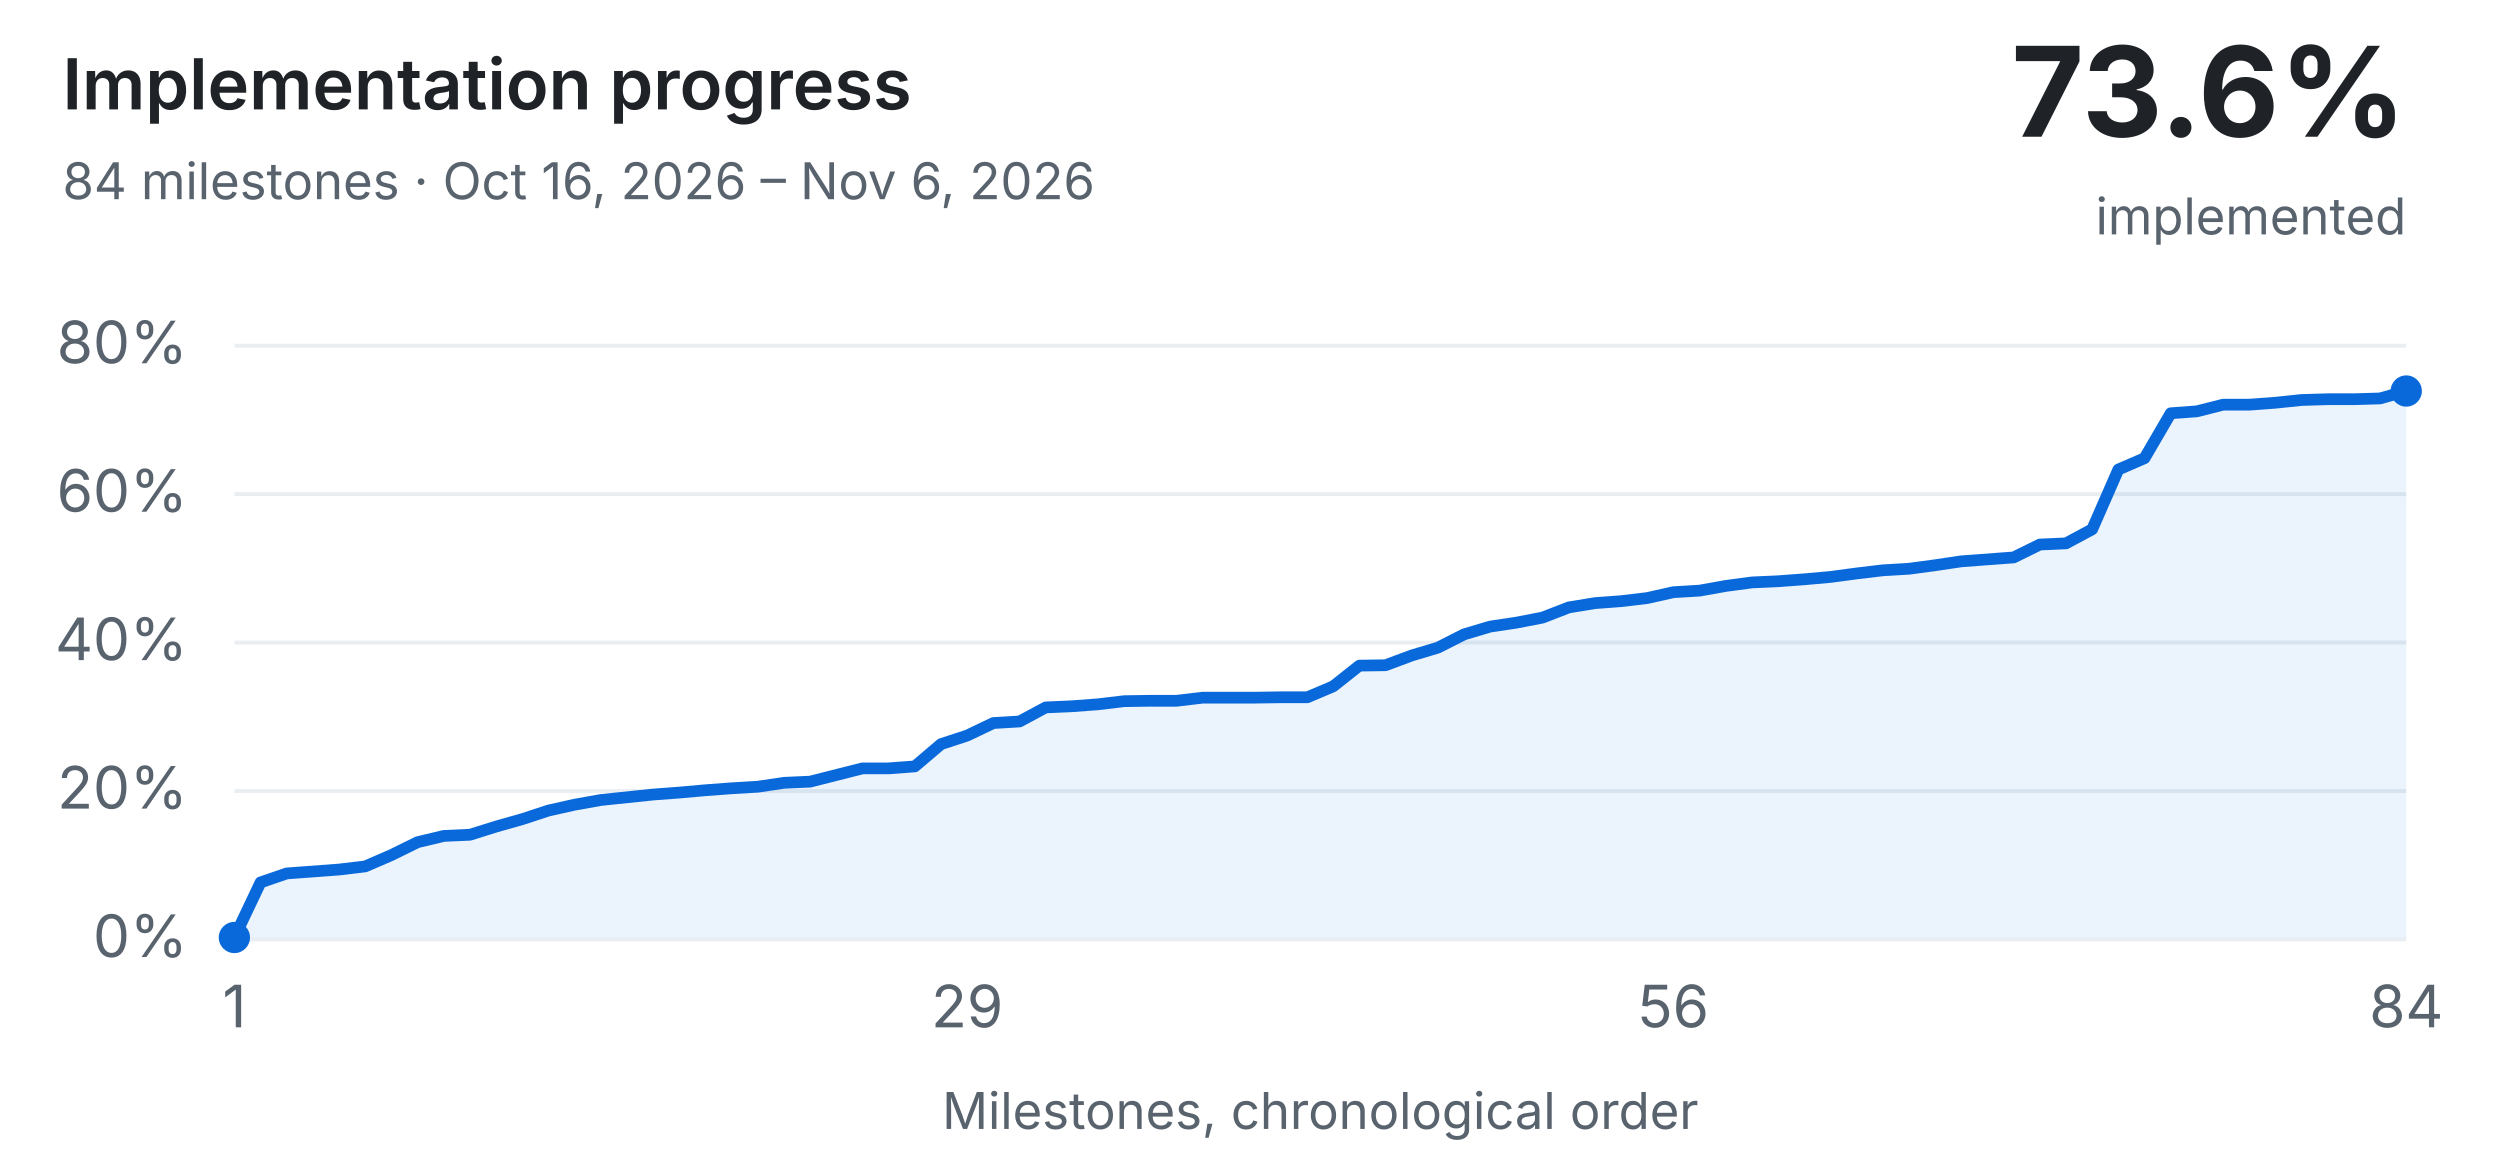
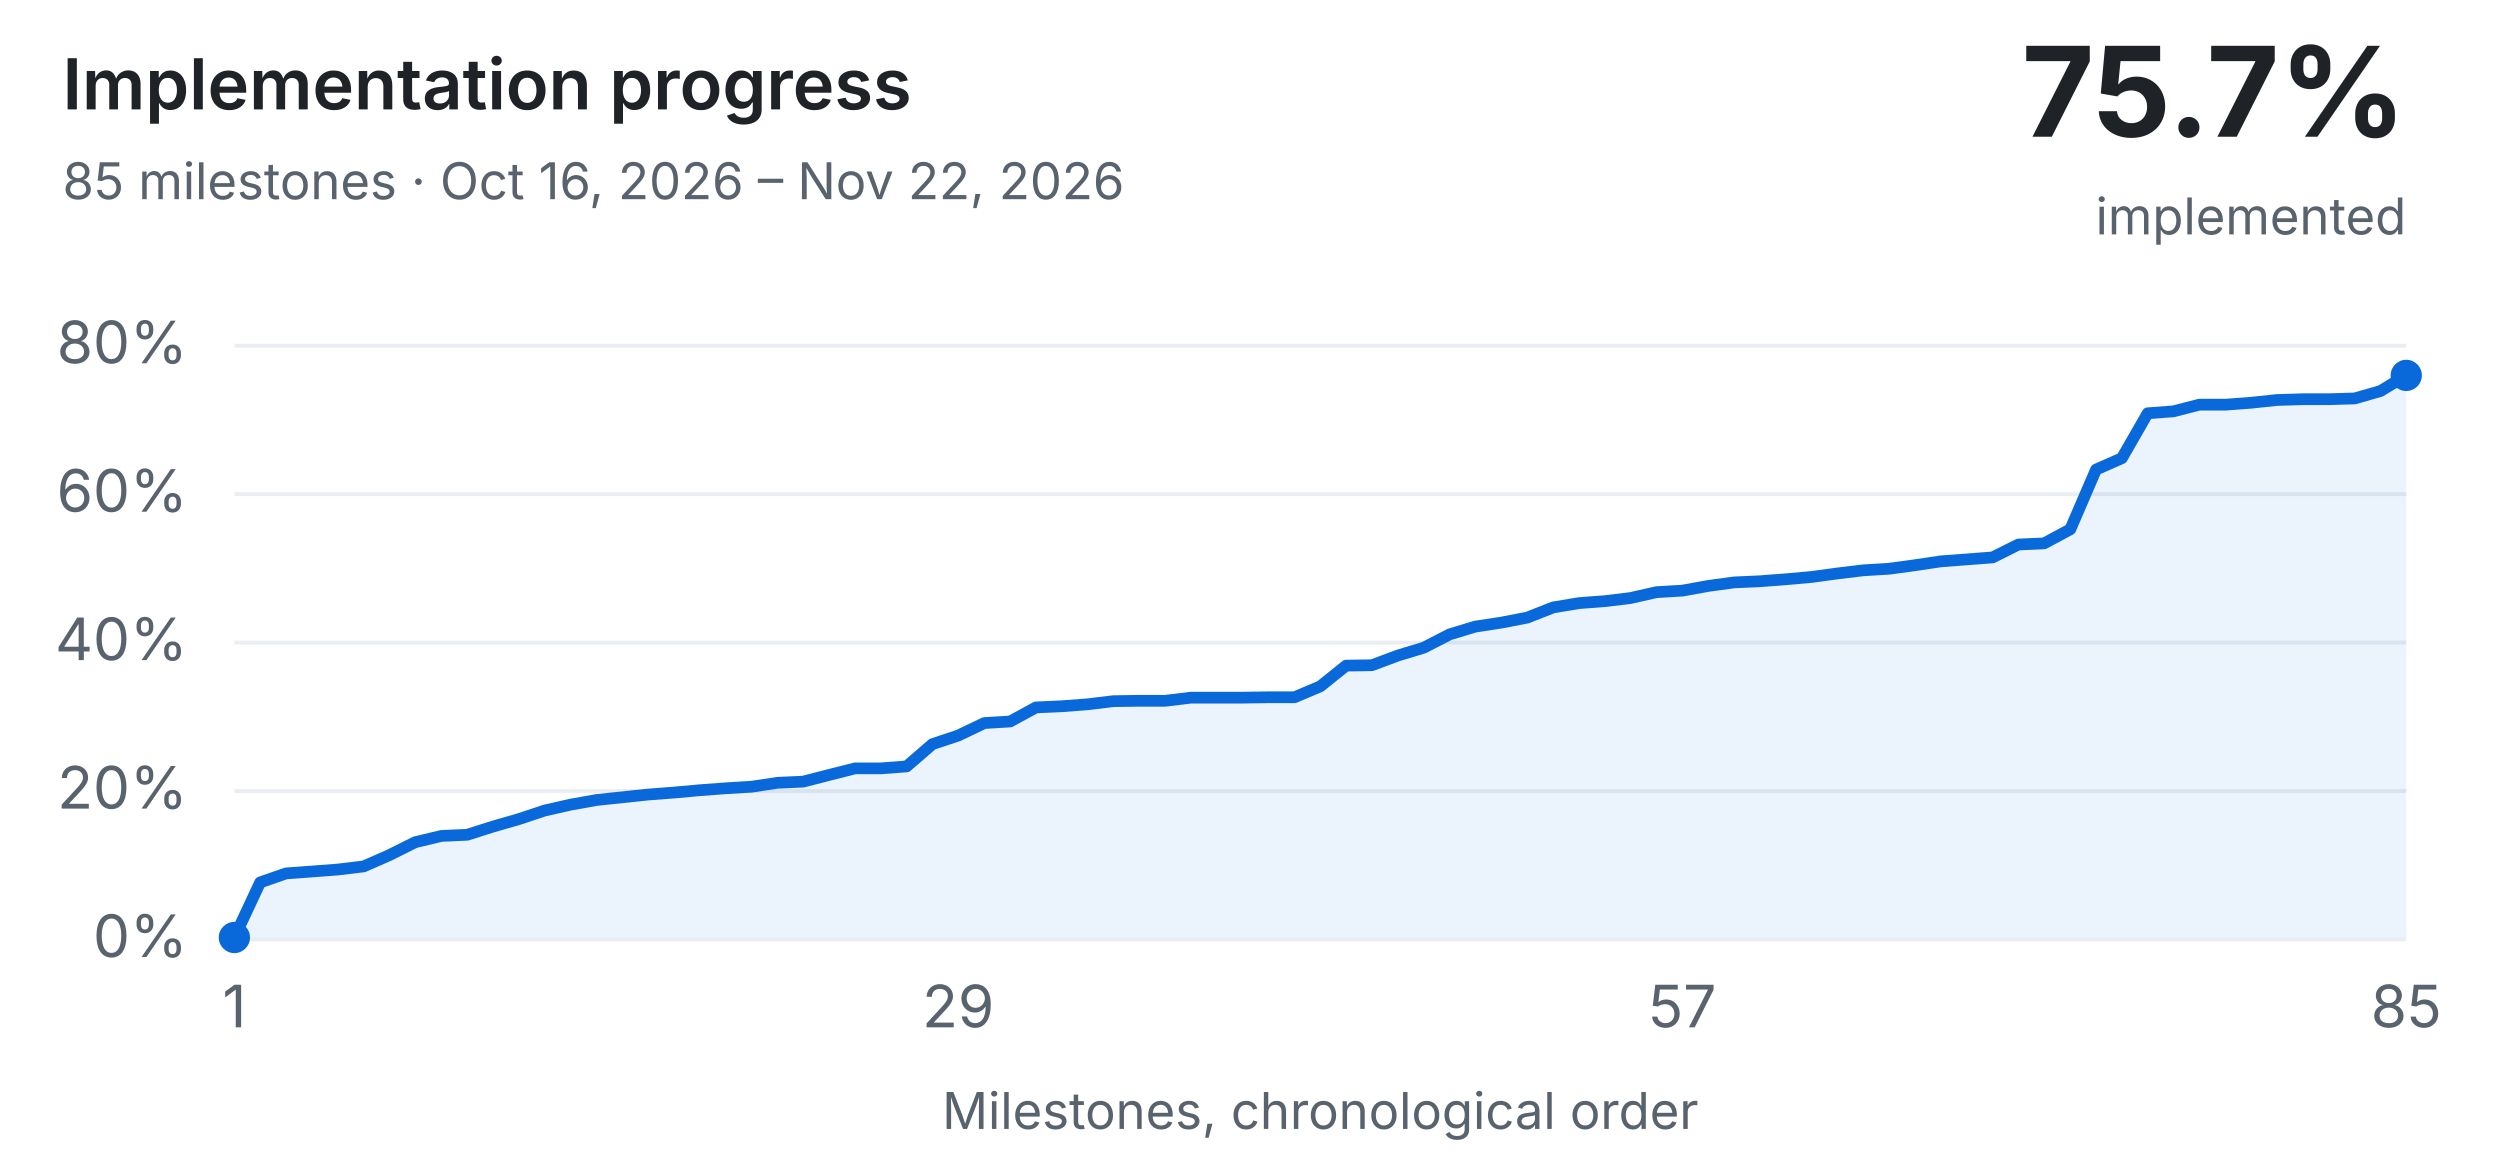
<svg xmlns="http://www.w3.org/2000/svg" width="640" height="300" viewBox="0 0 640 300" role="img" aria-labelledby="history-title history-description">
  <style>text{font:13px system-ui,-apple-system,Segoe UI,sans-serif;fill:#1f2328}.dim{fill:#59636e}.bg{fill:#eaeef2}.done{fill:#1a7f37}.part{fill:#d4a72c}.unchecked{fill:#0969da}@media (prefers-color-scheme:dark){text{fill:#e6edf3}.dim{fill:#9198a1}.bg{fill:#30363d}.done{fill:#3fb950}}</style>
  <style>
  .history-heading{font-size:18px;font-weight:600}
  .history-value{font-size:32px;font-weight:650}
  .history-axis{font-size:15px}
  .history-line{fill:none;stroke:#0969da;stroke-width:3;stroke-linecap:round;stroke-linejoin:round}
  .history-point,.history-area{fill:#0969da}
  .history-area{fill-opacity:.08}
  @media (prefers-color-scheme:dark){.history-line{stroke:#58a6ff}.history-point,.history-area{fill:#58a6ff}}
</style>
  <text class="history-heading" x="16" y="28">Implementation progress</text>
-   <text class="dim" x="16" y="51">84 milestones · Oct 16, 2026 – Nov 6, 2026</text>
-   <text class="history-value" x="616" y="35" text-anchor="end">73.6%</text>
+   <text class="dim" x="16" y="51">85 milestones · Oct 16, 2026 – Nov 22, 2026</text>
+   <text class="history-value" x="616" y="35" text-anchor="end">75.7%</text>
  <text class="dim" x="616" y="60" text-anchor="end">implemented</text>
  <rect class="bg" x="60" y="240.0" width="556" height="1" />
  <text class="dim history-axis" x="48" y="245.0" text-anchor="end">0%</text>
  <rect class="bg" x="60" y="202.0" width="556" height="1" />
  <text class="dim history-axis" x="48" y="207.0" text-anchor="end">20%</text>
  <rect class="bg" x="60" y="164.0" width="556" height="1" />
  <text class="dim history-axis" x="48" y="169.0" text-anchor="end">40%</text>
  <rect class="bg" x="60" y="126.0" width="556" height="1" />
  <text class="dim history-axis" x="48" y="131.0" text-anchor="end">60%</text>
  <rect class="bg" x="60" y="88.0" width="556" height="1" />
  <text class="dim history-axis" x="48" y="93.0" text-anchor="end">80%</text>
-   <polygon class="history-area" points="60.0,240 60.0,240.0 66.7,225.9 73.4,223.6 80.1,223.1 86.8,222.6 93.5,221.8 100.2,218.9 106.9,215.6 113.6,214.0 120.3,213.7 127.0,211.6 133.7,209.7 140.4,207.5 147.1,206.0 153.8,204.8 160.5,204.1 167.2,203.4 173.9,202.9 180.6,202.3 187.3,201.8 194.0,201.4 200.7,200.4 207.4,200.1 214.1,198.4 220.8,196.7 227.5,196.7 234.2,196.2 240.9,190.5 247.6,188.3 254.3,185.1 261.0,184.7 267.7,181.1 274.4,180.8 281.1,180.3 287.8,179.5 294.5,179.4 301.2,179.4 307.9,178.6 314.6,178.6 321.3,178.6 328.0,178.5 334.7,178.5 341.3,175.7 348.0,170.4 354.7,170.3 361.4,167.8 368.1,165.8 374.8,162.4 381.5,160.4 388.2,159.4 394.9,158.1 401.6,155.5 408.3,154.4 415.0,153.9 421.7,153.1 428.4,151.6 435.1,151.2 441.8,150.0 448.5,149.1 455.2,148.8 461.9,148.3 468.6,147.7 475.3,146.8 482.0,146.0 488.7,145.6 495.4,144.7 502.1,143.7 508.8,143.2 515.5,142.7 522.2,139.4 528.9,139.1 535.6,135.5 542.3,120.2 549.0,117.3 555.7,105.8 562.4,105.3 569.1,103.6 575.8,103.6 582.5,103.1 589.2,102.4 595.9,102.2 602.6,102.2 609.3,102.0 616.0,100.1 616.0,240" />
-   <polyline class="history-line" points="60.0,240.0 66.7,225.9 73.4,223.6 80.1,223.1 86.8,222.6 93.5,221.8 100.2,218.9 106.9,215.6 113.6,214.0 120.3,213.7 127.0,211.6 133.7,209.7 140.4,207.5 147.1,206.0 153.8,204.8 160.5,204.1 167.2,203.4 173.9,202.9 180.6,202.3 187.3,201.8 194.0,201.4 200.7,200.4 207.4,200.1 214.1,198.4 220.8,196.7 227.5,196.7 234.2,196.2 240.9,190.5 247.6,188.3 254.3,185.1 261.0,184.7 267.7,181.1 274.4,180.8 281.1,180.3 287.8,179.5 294.5,179.4 301.2,179.4 307.9,178.6 314.6,178.6 321.3,178.6 328.0,178.5 334.7,178.5 341.3,175.7 348.0,170.4 354.7,170.3 361.4,167.8 368.1,165.8 374.8,162.4 381.5,160.4 388.2,159.4 394.9,158.1 401.6,155.5 408.3,154.4 415.0,153.9 421.7,153.1 428.4,151.6 435.1,151.2 441.8,150.0 448.5,149.1 455.2,148.8 461.9,148.3 468.6,147.7 475.3,146.8 482.0,146.0 488.7,145.6 495.4,144.7 502.1,143.7 508.8,143.2 515.5,142.7 522.2,139.4 528.9,139.1 535.6,135.5 542.3,120.2 549.0,117.3 555.7,105.8 562.4,105.3 569.1,103.6 575.8,103.6 582.5,103.1 589.2,102.4 595.9,102.2 602.6,102.2 609.3,102.0 616.0,100.1" />
+   <polygon class="history-area" points="60.0,240 60.0,240.0 66.6,225.9 73.2,223.6 79.9,223.1 86.5,222.6 93.1,221.8 99.7,218.9 106.3,215.6 113.0,214.0 119.6,213.7 126.2,211.6 132.8,209.7 139.4,207.5 146.0,206.0 152.7,204.8 159.3,204.1 165.9,203.4 172.5,202.9 179.1,202.3 185.8,201.8 192.4,201.4 199.0,200.4 205.6,200.1 212.2,198.4 218.9,196.7 225.5,196.7 232.1,196.2 238.7,190.5 245.3,188.3 252.0,185.1 258.6,184.7 265.2,181.1 271.8,180.8 278.4,180.3 285.0,179.5 291.7,179.4 298.3,179.4 304.9,178.6 311.5,178.6 318.1,178.6 324.8,178.5 331.4,178.5 338.0,175.7 344.6,170.4 351.2,170.3 357.9,167.8 364.5,165.8 371.1,162.4 377.7,160.4 384.3,159.4 391.0,158.1 397.6,155.5 404.2,154.4 410.8,153.9 417.4,153.1 424.0,151.6 430.7,151.2 437.3,150.0 443.9,149.1 450.5,148.8 457.1,148.3 463.8,147.7 470.4,146.8 477.0,146.0 483.6,145.6 490.2,144.7 496.9,143.7 503.5,143.2 510.1,142.7 516.7,139.4 523.3,139.1 530.0,135.5 536.6,120.2 543.2,117.3 549.8,105.8 556.4,105.3 563.0,103.6 569.7,103.6 576.3,103.1 582.9,102.4 589.5,102.2 596.1,102.2 602.8,102.0 609.4,100.1 616.0,96.1 616.0,240" />
+   <polyline class="history-line" points="60.0,240.0 66.6,225.9 73.2,223.6 79.9,223.1 86.5,222.6 93.1,221.8 99.7,218.9 106.3,215.6 113.0,214.0 119.6,213.7 126.2,211.6 132.8,209.7 139.4,207.5 146.0,206.0 152.7,204.8 159.3,204.1 165.9,203.4 172.5,202.9 179.1,202.3 185.8,201.8 192.4,201.4 199.0,200.4 205.6,200.1 212.2,198.4 218.9,196.7 225.5,196.7 232.1,196.2 238.7,190.5 245.3,188.3 252.0,185.1 258.6,184.7 265.2,181.1 271.8,180.8 278.4,180.3 285.0,179.5 291.7,179.4 298.3,179.4 304.9,178.6 311.5,178.6 318.1,178.6 324.8,178.5 331.4,178.5 338.0,175.7 344.6,170.4 351.2,170.3 357.9,167.8 364.5,165.8 371.1,162.4 377.7,160.4 384.3,159.4 391.0,158.1 397.6,155.5 404.2,154.4 410.8,153.9 417.4,153.1 424.0,151.6 430.7,151.2 437.3,150.0 443.9,149.1 450.5,148.8 457.1,148.3 463.8,147.7 470.4,146.8 477.0,146.0 483.6,145.6 490.2,144.7 496.9,143.7 503.5,143.2 510.1,142.7 516.7,139.4 523.3,139.1 530.0,135.5 536.6,120.2 543.2,117.3 549.8,105.8 556.4,105.3 563.0,103.6 569.7,103.6 576.3,103.1 582.9,102.4 589.5,102.2 596.1,102.2 602.8,102.0 609.4,100.1 616.0,96.1" />
  <circle class="history-point" cx="60.0" cy="240.0" r="4" />
-   <circle fill="transparent" cx="66.7" cy="225.9" r="3" />
-   <circle fill="transparent" cx="73.4" cy="223.6" r="3" />
-   <circle fill="transparent" cx="80.1" cy="223.1" r="3" />
-   <circle fill="transparent" cx="86.8" cy="222.6" r="3" />
-   <circle fill="transparent" cx="93.5" cy="221.8" r="3" />
-   <circle fill="transparent" cx="100.2" cy="218.9" r="3" />
-   <circle fill="transparent" cx="106.9" cy="215.6" r="3" />
-   <circle fill="transparent" cx="113.6" cy="214.0" r="3" />
-   <circle fill="transparent" cx="120.3" cy="213.7" r="3" />
-   <circle fill="transparent" cx="127.0" cy="211.6" r="3" />
-   <circle fill="transparent" cx="133.7" cy="209.7" r="3" />
-   <circle fill="transparent" cx="140.4" cy="207.5" r="3" />
-   <circle fill="transparent" cx="147.1" cy="206.0" r="3" />
-   <circle fill="transparent" cx="153.8" cy="204.8" r="3" />
-   <circle fill="transparent" cx="160.5" cy="204.1" r="3" />
-   <circle fill="transparent" cx="167.2" cy="203.4" r="3" />
-   <circle fill="transparent" cx="173.9" cy="202.9" r="3" />
-   <circle fill="transparent" cx="180.6" cy="202.3" r="3" />
-   <circle fill="transparent" cx="187.3" cy="201.8" r="3" />
-   <circle fill="transparent" cx="194.0" cy="201.4" r="3" />
-   <circle fill="transparent" cx="200.7" cy="200.4" r="3" />
-   <circle fill="transparent" cx="207.4" cy="200.1" r="3" />
-   <circle fill="transparent" cx="214.1" cy="198.4" r="3" />
-   <circle fill="transparent" cx="220.8" cy="196.7" r="3" />
-   <circle fill="transparent" cx="227.5" cy="196.7" r="3" />
-   <circle fill="transparent" cx="234.2" cy="196.2" r="3" />
-   <circle fill="transparent" cx="240.9" cy="190.5" r="3" />
-   <circle fill="transparent" cx="247.6" cy="188.3" r="3" />
-   <circle fill="transparent" cx="254.3" cy="185.1" r="3" />
-   <circle fill="transparent" cx="261.0" cy="184.7" r="3" />
-   <circle fill="transparent" cx="267.7" cy="181.1" r="3" />
-   <circle fill="transparent" cx="274.4" cy="180.8" r="3" />
-   <circle fill="transparent" cx="281.1" cy="180.3" r="3" />
-   <circle fill="transparent" cx="287.8" cy="179.5" r="3" />
-   <circle fill="transparent" cx="294.5" cy="179.4" r="3" />
-   <circle fill="transparent" cx="301.2" cy="179.4" r="3" />
-   <circle fill="transparent" cx="307.9" cy="178.6" r="3" />
-   <circle fill="transparent" cx="314.6" cy="178.6" r="3" />
-   <circle fill="transparent" cx="321.3" cy="178.6" r="3" />
-   <circle fill="transparent" cx="328.0" cy="178.5" r="3" />
-   <circle fill="transparent" cx="334.7" cy="178.5" r="3" />
-   <circle fill="transparent" cx="341.3" cy="175.7" r="3" />
-   <circle fill="transparent" cx="348.0" cy="170.4" r="3" />
-   <circle fill="transparent" cx="354.7" cy="170.3" r="3" />
-   <circle fill="transparent" cx="361.4" cy="167.8" r="3" />
-   <circle fill="transparent" cx="368.1" cy="165.8" r="3" />
-   <circle fill="transparent" cx="374.8" cy="162.4" r="3" />
-   <circle fill="transparent" cx="381.5" cy="160.4" r="3" />
-   <circle fill="transparent" cx="388.2" cy="159.4" r="3" />
-   <circle fill="transparent" cx="394.9" cy="158.1" r="3" />
-   <circle fill="transparent" cx="401.6" cy="155.5" r="3" />
-   <circle fill="transparent" cx="408.3" cy="154.4" r="3" />
-   <circle fill="transparent" cx="415.0" cy="153.9" r="3" />
-   <circle fill="transparent" cx="421.7" cy="153.1" r="3" />
-   <circle fill="transparent" cx="428.4" cy="151.6" r="3" />
-   <circle fill="transparent" cx="435.1" cy="151.2" r="3" />
-   <circle fill="transparent" cx="441.8" cy="150.0" r="3" />
-   <circle fill="transparent" cx="448.5" cy="149.1" r="3" />
-   <circle fill="transparent" cx="455.2" cy="148.8" r="3" />
-   <circle fill="transparent" cx="461.9" cy="148.3" r="3" />
-   <circle fill="transparent" cx="468.6" cy="147.7" r="3" />
-   <circle fill="transparent" cx="475.3" cy="146.8" r="3" />
-   <circle fill="transparent" cx="482.0" cy="146.0" r="3" />
-   <circle fill="transparent" cx="488.7" cy="145.6" r="3" />
-   <circle fill="transparent" cx="495.4" cy="144.7" r="3" />
-   <circle fill="transparent" cx="502.1" cy="143.7" r="3" />
-   <circle fill="transparent" cx="508.8" cy="143.2" r="3" />
-   <circle fill="transparent" cx="515.5" cy="142.7" r="3" />
-   <circle fill="transparent" cx="522.2" cy="139.4" r="3" />
-   <circle fill="transparent" cx="528.9" cy="139.1" r="3" />
-   <circle fill="transparent" cx="535.6" cy="135.5" r="3" />
-   <circle fill="transparent" cx="542.3" cy="120.2" r="3" />
-   <circle fill="transparent" cx="549.0" cy="117.3" r="3" />
-   <circle fill="transparent" cx="555.7" cy="105.8" r="3" />
-   <circle fill="transparent" cx="562.4" cy="105.3" r="3" />
-   <circle fill="transparent" cx="569.1" cy="103.6" r="3" />
-   <circle fill="transparent" cx="575.8" cy="103.6" r="3" />
-   <circle fill="transparent" cx="582.5" cy="103.1" r="3" />
-   <circle fill="transparent" cx="589.2" cy="102.4" r="3" />
-   <circle fill="transparent" cx="595.9" cy="102.2" r="3" />
-   <circle fill="transparent" cx="602.6" cy="102.2" r="3" />
-   <circle fill="transparent" cx="609.3" cy="102.0" r="3" />
-   <circle class="history-point" cx="616.0" cy="100.1" r="4" />
+   <circle fill="transparent" cx="66.6" cy="225.9" r="3" />
+   <circle fill="transparent" cx="73.2" cy="223.6" r="3" />
+   <circle fill="transparent" cx="79.9" cy="223.1" r="3" />
+   <circle fill="transparent" cx="86.5" cy="222.6" r="3" />
+   <circle fill="transparent" cx="93.1" cy="221.8" r="3" />
+   <circle fill="transparent" cx="99.7" cy="218.9" r="3" />
+   <circle fill="transparent" cx="106.3" cy="215.6" r="3" />
+   <circle fill="transparent" cx="113.0" cy="214.0" r="3" />
+   <circle fill="transparent" cx="119.6" cy="213.7" r="3" />
+   <circle fill="transparent" cx="126.2" cy="211.6" r="3" />
+   <circle fill="transparent" cx="132.8" cy="209.7" r="3" />
+   <circle fill="transparent" cx="139.4" cy="207.5" r="3" />
+   <circle fill="transparent" cx="146.0" cy="206.0" r="3" />
+   <circle fill="transparent" cx="152.7" cy="204.8" r="3" />
+   <circle fill="transparent" cx="159.3" cy="204.1" r="3" />
+   <circle fill="transparent" cx="165.9" cy="203.4" r="3" />
+   <circle fill="transparent" cx="172.5" cy="202.9" r="3" />
+   <circle fill="transparent" cx="179.1" cy="202.3" r="3" />
+   <circle fill="transparent" cx="185.8" cy="201.8" r="3" />
+   <circle fill="transparent" cx="192.4" cy="201.4" r="3" />
+   <circle fill="transparent" cx="199.0" cy="200.4" r="3" />
+   <circle fill="transparent" cx="205.6" cy="200.1" r="3" />
+   <circle fill="transparent" cx="212.2" cy="198.4" r="3" />
+   <circle fill="transparent" cx="218.9" cy="196.7" r="3" />
+   <circle fill="transparent" cx="225.5" cy="196.7" r="3" />
+   <circle fill="transparent" cx="232.1" cy="196.2" r="3" />
+   <circle fill="transparent" cx="238.7" cy="190.5" r="3" />
+   <circle fill="transparent" cx="245.3" cy="188.3" r="3" />
+   <circle fill="transparent" cx="252.0" cy="185.1" r="3" />
+   <circle fill="transparent" cx="258.6" cy="184.7" r="3" />
+   <circle fill="transparent" cx="265.2" cy="181.1" r="3" />
+   <circle fill="transparent" cx="271.8" cy="180.8" r="3" />
+   <circle fill="transparent" cx="278.4" cy="180.3" r="3" />
+   <circle fill="transparent" cx="285.0" cy="179.5" r="3" />
+   <circle fill="transparent" cx="291.7" cy="179.4" r="3" />
+   <circle fill="transparent" cx="298.3" cy="179.4" r="3" />
+   <circle fill="transparent" cx="304.9" cy="178.6" r="3" />
+   <circle fill="transparent" cx="311.5" cy="178.6" r="3" />
+   <circle fill="transparent" cx="318.1" cy="178.6" r="3" />
+   <circle fill="transparent" cx="324.8" cy="178.5" r="3" />
+   <circle fill="transparent" cx="331.4" cy="178.5" r="3" />
+   <circle fill="transparent" cx="338.0" cy="175.7" r="3" />
+   <circle fill="transparent" cx="344.6" cy="170.4" r="3" />
+   <circle fill="transparent" cx="351.2" cy="170.3" r="3" />
+   <circle fill="transparent" cx="357.9" cy="167.8" r="3" />
+   <circle fill="transparent" cx="364.5" cy="165.8" r="3" />
+   <circle fill="transparent" cx="371.1" cy="162.4" r="3" />
+   <circle fill="transparent" cx="377.7" cy="160.4" r="3" />
+   <circle fill="transparent" cx="384.3" cy="159.4" r="3" />
+   <circle fill="transparent" cx="391.0" cy="158.1" r="3" />
+   <circle fill="transparent" cx="397.6" cy="155.5" r="3" />
+   <circle fill="transparent" cx="404.2" cy="154.4" r="3" />
+   <circle fill="transparent" cx="410.8" cy="153.9" r="3" />
+   <circle fill="transparent" cx="417.4" cy="153.1" r="3" />
+   <circle fill="transparent" cx="424.0" cy="151.6" r="3" />
+   <circle fill="transparent" cx="430.7" cy="151.2" r="3" />
+   <circle fill="transparent" cx="437.3" cy="150.0" r="3" />
+   <circle fill="transparent" cx="443.9" cy="149.1" r="3" />
+   <circle fill="transparent" cx="450.5" cy="148.8" r="3" />
+   <circle fill="transparent" cx="457.1" cy="148.3" r="3" />
+   <circle fill="transparent" cx="463.8" cy="147.7" r="3" />
+   <circle fill="transparent" cx="470.4" cy="146.8" r="3" />
+   <circle fill="transparent" cx="477.0" cy="146.0" r="3" />
+   <circle fill="transparent" cx="483.6" cy="145.6" r="3" />
+   <circle fill="transparent" cx="490.2" cy="144.7" r="3" />
+   <circle fill="transparent" cx="496.9" cy="143.7" r="3" />
+   <circle fill="transparent" cx="503.5" cy="143.2" r="3" />
+   <circle fill="transparent" cx="510.1" cy="142.7" r="3" />
+   <circle fill="transparent" cx="516.7" cy="139.4" r="3" />
+   <circle fill="transparent" cx="523.3" cy="139.1" r="3" />
+   <circle fill="transparent" cx="530.0" cy="135.5" r="3" />
+   <circle fill="transparent" cx="536.6" cy="120.2" r="3" />
+   <circle fill="transparent" cx="543.2" cy="117.3" r="3" />
+   <circle fill="transparent" cx="549.8" cy="105.8" r="3" />
+   <circle fill="transparent" cx="556.4" cy="105.3" r="3" />
+   <circle fill="transparent" cx="563.0" cy="103.6" r="3" />
+   <circle fill="transparent" cx="569.7" cy="103.6" r="3" />
+   <circle fill="transparent" cx="576.3" cy="103.1" r="3" />
+   <circle fill="transparent" cx="582.9" cy="102.4" r="3" />
+   <circle fill="transparent" cx="589.5" cy="102.2" r="3" />
+   <circle fill="transparent" cx="596.1" cy="102.2" r="3" />
+   <circle fill="transparent" cx="602.8" cy="102.0" r="3" />
+   <circle fill="transparent" cx="609.4" cy="100.1" r="3" />
+   <circle class="history-point" cx="616.0" cy="96.1" r="4" />
  <text class="dim history-axis" x="60.0" y="263" text-anchor="middle">1</text>
-   <text class="dim history-axis" x="247.6" y="263" text-anchor="middle">29</text>
-   <text class="dim history-axis" x="428.4" y="263" text-anchor="middle">56</text>
-   <text class="dim history-axis" x="616.0" y="263" text-anchor="middle">84</text>
+   <text class="dim history-axis" x="245.3" y="263" text-anchor="middle">29</text>
+   <text class="dim history-axis" x="430.7" y="263" text-anchor="middle">57</text>
+   <text class="dim history-axis" x="616.0" y="263" text-anchor="middle">85</text>
  <text class="dim" x="338" y="289" text-anchor="middle">Milestones, chronological order</text>
</svg>
